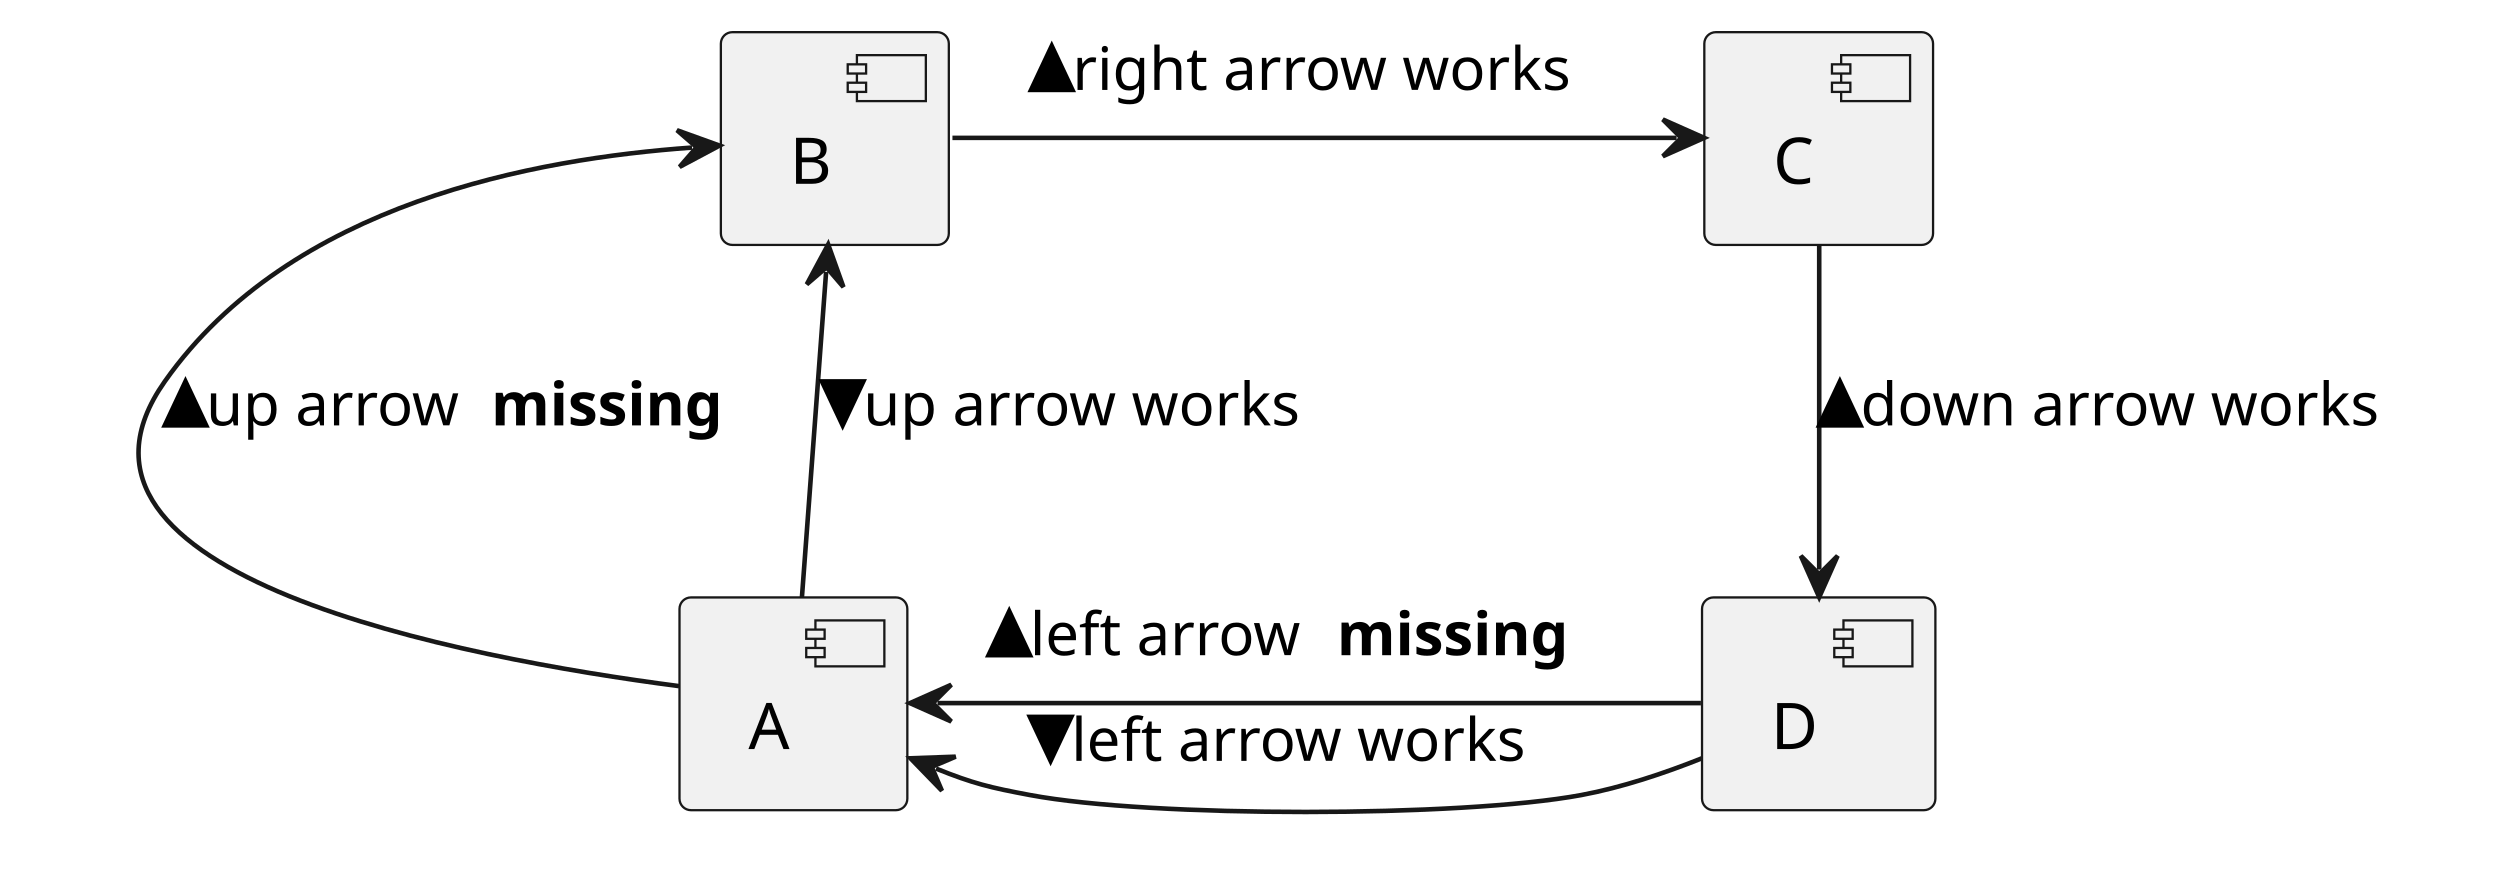
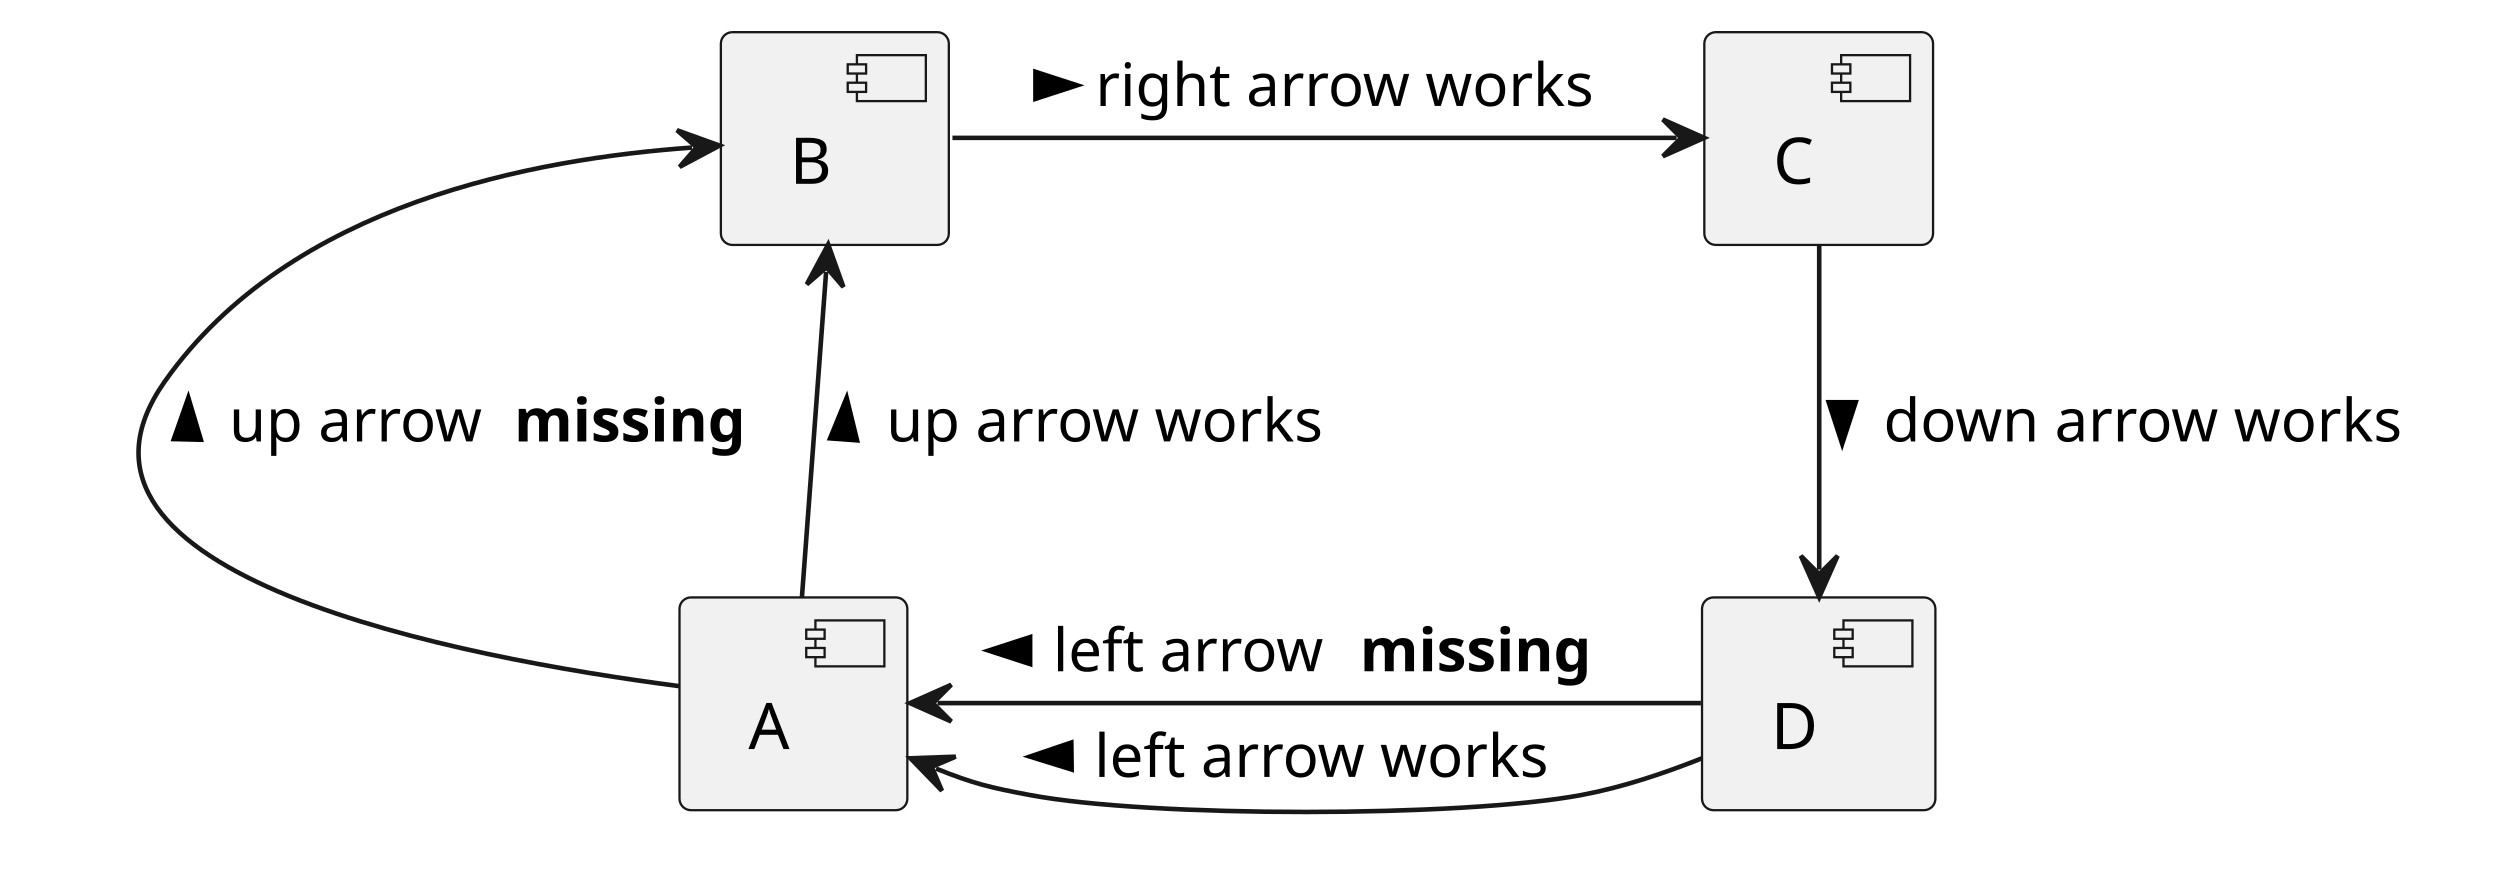
<svg xmlns="http://www.w3.org/2000/svg" contentStyleType="text/css" data-diagram-type="DESCRIPTION" height="192px" preserveAspectRatio="none" style="width:544px;height:192px;background:#FFFFFF;" version="1.1" viewBox="0 0 544 192" width="544px" zoomAndPan="magnify">
  <defs />
  <g>
    <g class="entity" data-qualified-name="A" data-source-line="1" id="ent0002">
      <rect fill="#F1F1F1" height="46.297" rx="2.5" ry="2.5" style="stroke:#181818;stroke-width:0.5;" width="49.577" x="147.86" y="130" />
      <rect fill="#F1F1F1" height="10" style="stroke:#181818;stroke-width:0.5;" width="15" x="177.437" y="135" />
      <rect fill="#F1F1F1" height="2" style="stroke:#181818;stroke-width:0.5;" width="4" x="175.437" y="137" />
      <rect fill="#F1F1F1" height="2" style="stroke:#181818;stroke-width:0.5;" width="4" x="175.437" y="141" />
      <text fill="#000000" font-family="sans-serif" font-size="14" lengthAdjust="spacing" textLength="9.577" x="162.86" y="162.995">A</text>
    </g>
    <g class="entity" data-qualified-name="B" data-source-line="2" id="ent0003">
      <rect fill="#F1F1F1" height="46.297" rx="2.5" ry="2.5" style="stroke:#181818;stroke-width:0.5;" width="49.605" x="156.86" y="7" />
      <rect fill="#F1F1F1" height="10" style="stroke:#181818;stroke-width:0.5;" width="15" x="186.464" y="12" />
      <rect fill="#F1F1F1" height="2" style="stroke:#181818;stroke-width:0.5;" width="4" x="184.464" y="14" />
      <rect fill="#F1F1F1" height="2" style="stroke:#181818;stroke-width:0.5;" width="4" x="184.464" y="18" />
      <text fill="#000000" font-family="sans-serif" font-size="14" lengthAdjust="spacing" textLength="9.604" x="171.86" y="39.995">B</text>
    </g>
    <g class="entity" data-qualified-name="C" data-source-line="3" id="ent0004">
      <rect fill="#F1F1F1" height="46.297" rx="2.5" ry="2.5" style="stroke:#181818;stroke-width:0.5;" width="49.775" x="370.86" y="7" />
      <rect fill="#F1F1F1" height="10" style="stroke:#181818;stroke-width:0.5;" width="15" x="400.635" y="12" />
      <rect fill="#F1F1F1" height="2" style="stroke:#181818;stroke-width:0.5;" width="4" x="398.635" y="14" />
      <rect fill="#F1F1F1" height="2" style="stroke:#181818;stroke-width:0.5;" width="4" x="398.635" y="18" />
      <text fill="#000000" font-family="sans-serif" font-size="14" lengthAdjust="spacing" textLength="9.775" x="385.86" y="39.995">C</text>
    </g>
    <g class="entity" data-qualified-name="D" data-source-line="4" id="ent0005">
      <rect fill="#F1F1F1" height="46.297" rx="2.5" ry="2.5" style="stroke:#181818;stroke-width:0.5;" width="50.78" x="370.36" y="130" />
      <rect fill="#F1F1F1" height="10" style="stroke:#181818;stroke-width:0.5;" width="15" x="401.14" y="135" />
      <rect fill="#F1F1F1" height="2" style="stroke:#181818;stroke-width:0.5;" width="4" x="399.14" y="137" />
      <rect fill="#F1F1F1" height="2" style="stroke:#181818;stroke-width:0.5;" width="4" x="399.14" y="141" />
      <text fill="#000000" font-family="sans-serif" font-size="14" lengthAdjust="spacing" textLength="10.78" x="385.36" y="162.995">D</text>
    </g>
    <g class="link" data-entity-1="ent0003" data-entity-2="ent0002" data-link-type="dependency" data-source-line="6" id="lnk7">
      <path d="M150.585,32.11 C116.605,34.55 63.31,44.08 35.86,83 C6,125.33 100.59,143.17 147.77,149.3" fill="none" id="B-backto-A" style="stroke:#181818;stroke-width:1;" />
      <polygon fill="#181818" points="156.57,31.68,147.307,28.335,151.583,32.038,147.88,36.314,156.57,31.68" style="stroke:#181818;stroke-width:1;" />
-       <polygon fill="#000000" points="40.36,83,35.86,92.566,44.86,92.566,40.36,83" style="stroke:#000000;stroke-width:1;" />
-       <text fill="#000000" font-family="sans-serif" font-size="13" lengthAdjust="spacing" textLength="61.998" x="44.86" y="92.566">up arrow </text>
-       <text fill="#000000" font-family="sans-serif" font-size="13" font-weight="700" lengthAdjust="spacing" textLength="56.494" x="106.858" y="92.566">missing</text>
+       <polygon fill="#000000" points="40.98,86.568,37.825,95.54,43.701,95.681,40.98,86.568" style="stroke:#000000;stroke-width:1;" />
+       <text fill="#000000" font-family="sans-serif" font-size="13" lengthAdjust="spacing" textLength="57.865" x="49.86" y="96.067">up arrow</text>
+       <text fill="#000000" font-family="sans-serif" font-size="13" font-weight="700" lengthAdjust="spacing" textLength="56.494" x="111.858" y="96.067">missing</text>
    </g>
    <g class="link" data-entity-1="ent0003" data-entity-2="ent0002" data-link-type="dependency" data-source-line="7" id="lnk8">
      <path d="M179.763,59.173 C178.133,81.013 176.12,108.17 174.5,129.95" fill="none" id="B-backto-A-1" style="stroke:#181818;stroke-width:1;" />
      <polygon fill="#181818" points="180.21,53.19,175.551,61.867,179.838,58.176,183.529,62.463,180.21,53.19" style="stroke:#181818;stroke-width:1;" />
-       <polygon fill="#000000" points="183.36,92.566,178.86,83,187.86,83,183.36,92.566" style="stroke:#000000;stroke-width:1;" />
-       <text fill="#000000" font-family="sans-serif" font-size="13" lengthAdjust="spacing" textLength="100.23" x="187.86" y="92.566">up arrow works</text>
+       <polygon fill="#000000" points="184.231,86.58,180.629,95.382,186.491,95.818,184.231,86.58" style="stroke:#000000;stroke-width:1;" />
+       <text fill="#000000" font-family="sans-serif" font-size="13" lengthAdjust="spacing" textLength="100.23" x="192.86" y="96.067">up arrow works</text>
    </g>
    <g class="link" data-entity-1="ent0003" data-entity-2="ent0004" data-link-type="dependency" data-source-line="8" id="lnk9">
      <path d="M207.25,30 C248.54,30 323.77,30 364.83,30" fill="none" id="B-to-C" style="stroke:#181818;stroke-width:1;" />
      <polygon fill="#181818" points="370.83,30,361.83,26,365.83,30,361.83,34,370.83,30" style="stroke:#181818;stroke-width:1;" />
-       <polygon fill="#000000" points="228.86,10,224.36,19.566,233.36,19.566,228.86,10" style="stroke:#000000;stroke-width:1;" />
-       <text fill="#000000" font-family="sans-serif" font-size="13" lengthAdjust="spacing" textLength="114.283" x="233.36" y="19.566">right arrow works</text>
+       <polygon fill="#000000" points="234.36,18.566,225.315,15.627,225.315,21.505,234.36,18.566" style="stroke:#000000;stroke-width:1;" />
+       <text fill="#000000" font-family="sans-serif" font-size="13" lengthAdjust="spacing" textLength="114.283" x="238.36" y="23.067">right arrow works</text>
    </g>
    <g class="link" data-entity-1="ent0004" data-entity-2="ent0005" data-link-type="dependency" data-source-line="9" id="lnk10">
      <path d="M395.86,53.19 C395.86,75.03 395.86,102.17 395.86,123.95" fill="none" id="C-to-D" style="stroke:#181818;stroke-width:1;" />
      <polygon fill="#181818" points="395.86,129.95,399.86,120.95,395.86,124.95,391.86,120.95,395.86,129.95" style="stroke:#181818;stroke-width:1;" />
-       <polygon fill="#000000" points="400.36,83,395.86,92.566,404.86,92.566,400.36,83" style="stroke:#000000;stroke-width:1;" />
-       <text fill="#000000" font-family="sans-serif" font-size="13" lengthAdjust="spacing" textLength="118.815" x="404.86" y="92.566">down arrow works</text>
+       <polygon fill="#000000" points="400.86,96.566,403.799,87.521,397.921,87.521,400.86,96.566" style="stroke:#000000;stroke-width:1;" />
+       <text fill="#000000" font-family="sans-serif" font-size="13" lengthAdjust="spacing" textLength="118.815" x="409.86" y="96.067">down arrow works</text>
    </g>
    <g class="link" data-entity-1="ent0002" data-entity-2="ent0005" data-link-type="dependency" data-source-line="10" id="lnk12">
      <path d="M204,153 C246.72,153 327,153 370.12,153" fill="none" id="A-backto-D" style="stroke:#181818;stroke-width:1;" />
      <polygon fill="#181818" points="198,153,207,157,203,153,207,149,198,153" style="stroke:#181818;stroke-width:1;" />
-       <polygon fill="#000000" points="219.61,133,215.11,142.566,224.11,142.566,219.61,133" style="stroke:#000000;stroke-width:1;" />
-       <text fill="#000000" font-family="sans-serif" font-size="13" lengthAdjust="spacing" textLength="66.79" x="224.11" y="142.566">left arrow </text>
-       <text fill="#000000" font-family="sans-serif" font-size="13" font-weight="700" lengthAdjust="spacing" textLength="56.494" x="290.9" y="142.566">missing</text>
+       <polygon fill="#000000" points="215.11,141.566,224.155,144.505,224.155,138.627,215.11,141.566" style="stroke:#000000;stroke-width:1;" />
+       <text fill="#000000" font-family="sans-serif" font-size="13" lengthAdjust="spacing" textLength="62.658" x="229.11" y="146.067">left arrow</text>
+       <text fill="#000000" font-family="sans-serif" font-size="13" font-weight="700" lengthAdjust="spacing" textLength="56.494" x="295.9" y="146.067">missing</text>
    </g>
    <g class="link" data-entity-1="ent0002" data-entity-2="ent0005" data-link-type="dependency" data-source-line="11" id="lnk13">
      <path d="M203.676,167.241 C211.796,170.511 215.38,171.36 224.11,173 C250.31,177.93 317.89,177.89 344.11,173 C352.91,171.36 362.15,168.27 370.34,165" fill="none" id="A-backto-D-1" style="stroke:#181818;stroke-width:1;" />
      <polygon fill="#181818" points="198.11,165,204.964,172.072,202.748,166.868,207.953,164.652,198.11,165" style="stroke:#181818;stroke-width:1;" />
-       <polygon fill="#000000" points="228.61,165.566,224.11,156,233.11,156,228.61,165.566" style="stroke:#000000;stroke-width:1;" />
-       <text fill="#000000" font-family="sans-serif" font-size="13" lengthAdjust="spacing" textLength="105.022" x="233.11" y="165.566">left arrow works</text>
+       <polygon fill="#000000" points="224.111,164.634,233.194,167.451,233.115,161.573,224.111,164.634" style="stroke:#000000;stroke-width:1;" />
+       <text fill="#000000" font-family="sans-serif" font-size="13" lengthAdjust="spacing" textLength="105.022" x="238.11" y="169.067">left arrow works</text>
    </g>
  </g>
</svg>
